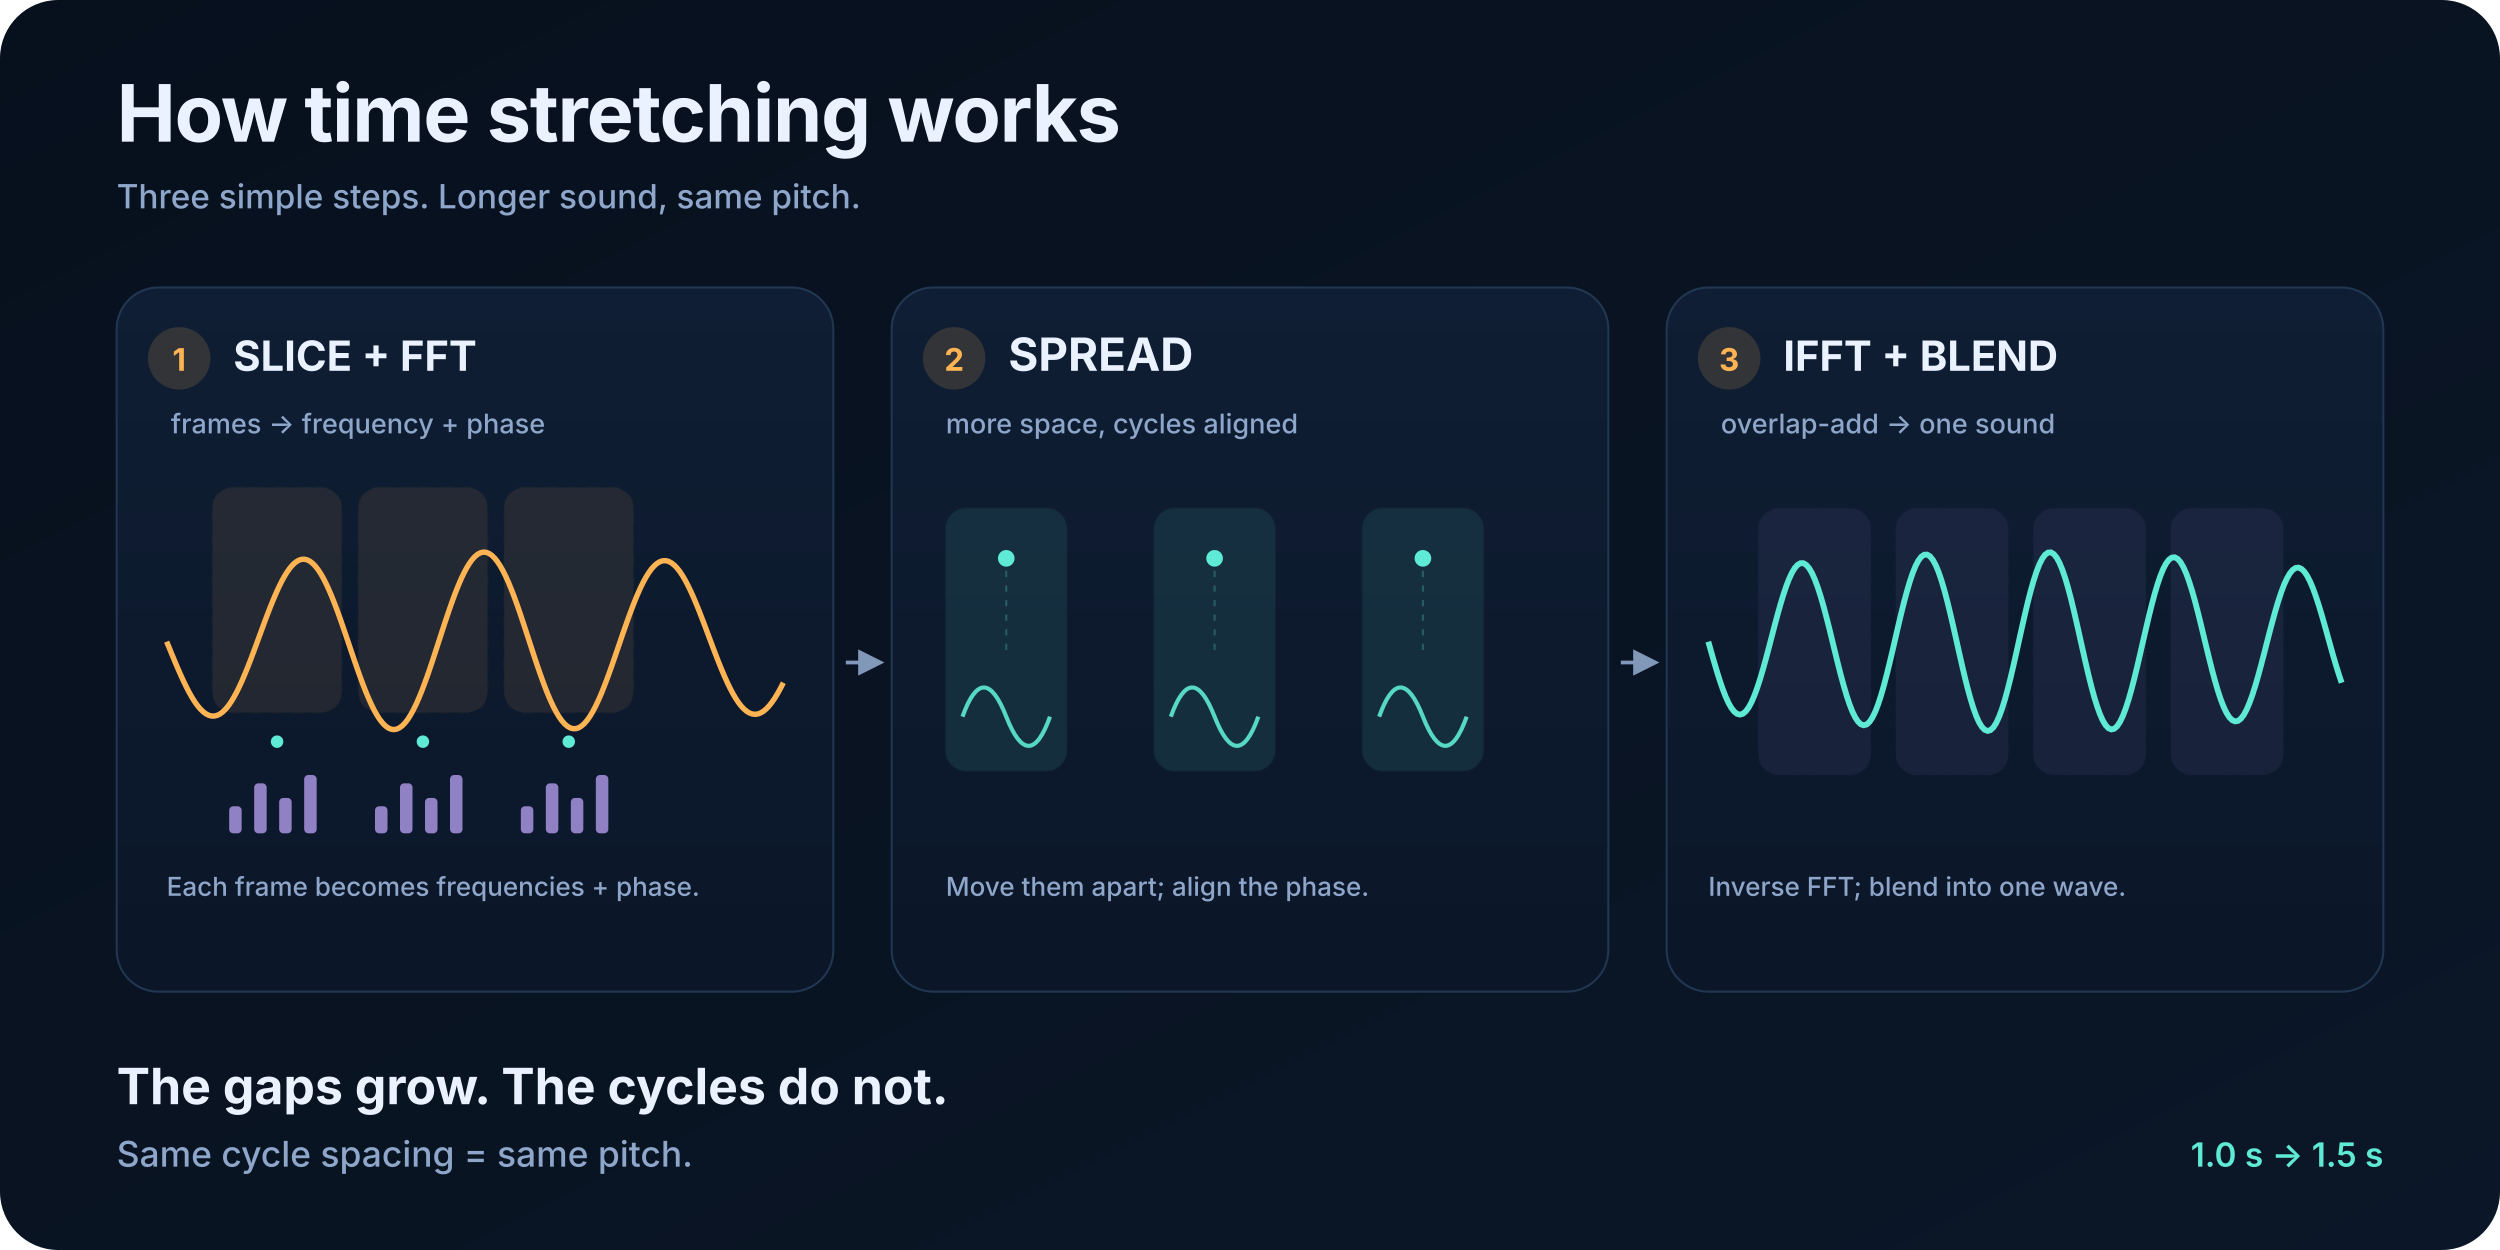
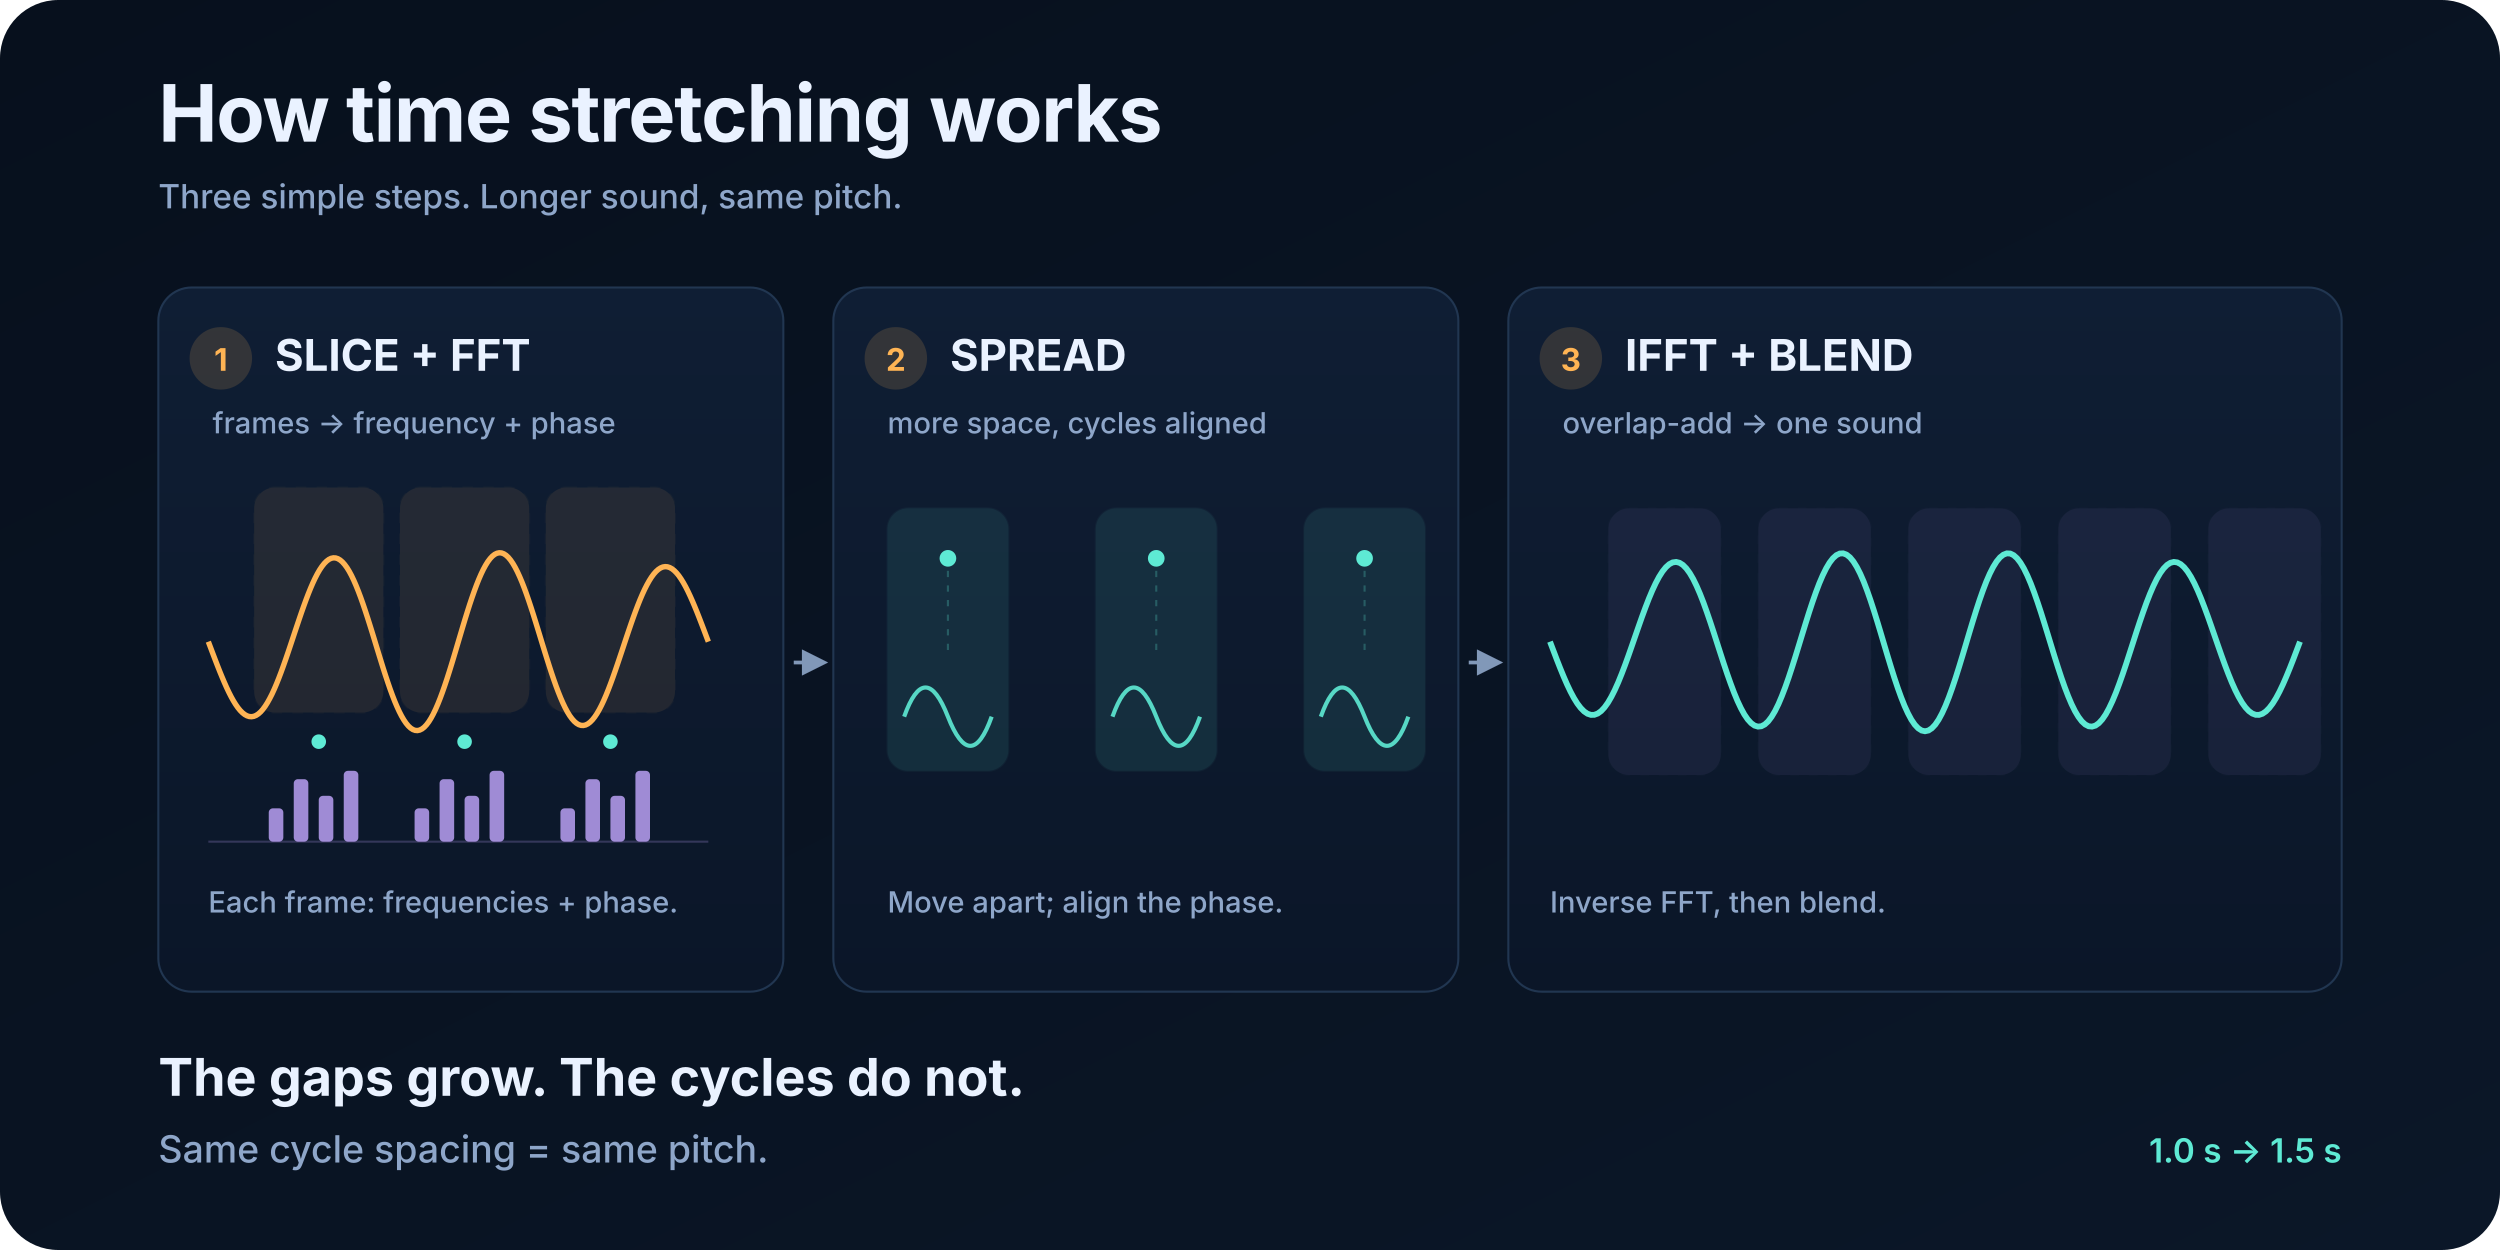
- <svg xmlns="http://www.w3.org/2000/svg" width="1200" height="600" viewBox="0 0 1200 600" role="img" aria-label="Three steps: slice overlapping frames, spread and align them, blend into a longer sound with the same pitch">
+ <svg xmlns="http://www.w3.org/2000/svg" width="1200" height="600" viewBox="0 0 1200 600" role="img" aria-label="Three steps: slice frames and take an FFT, spread and align phase, then inverse FFT and blend into a longer sound with the same pitch">
  <defs>
    <linearGradient id="bg" x1="0" y1="0" x2="1" y2="1">
      <stop offset="0" stop-color="#07101d" />
      <stop offset="1" stop-color="#0b1728" />
    </linearGradient>
    <linearGradient id="card" x1="0" y1="0" x2="0" y2="1">
      <stop offset="0" stop-color="#0f1e34" />
      <stop offset="1" stop-color="#0b1628" />
    </linearGradient>
    <linearGradient id="amber" x1="0" y1="0" x2="1" y2="0">
      <stop offset="0" stop-color="#ffb454" stop-opacity="0.25" />
      <stop offset="1" stop-color="#ffb454" stop-opacity="0.85" />
    </linearGradient>
    <linearGradient id="cyan" x1="0" y1="0" x2="1" y2="0">
      <stop offset="0" stop-color="#5eead4" stop-opacity="0.85" />
      <stop offset="1" stop-color="#5eead4" stop-opacity="0.25" />
    </linearGradient>
    <marker id="arrow" viewBox="0 0 10 10" refX="8" refY="5" markerWidth="7" markerHeight="7" orient="auto">
      <path d="M 0 0 L 10 5 L 0 10 z" fill="#8ea6c9" />
    </marker>
  </defs>
  <rect width="1200" height="600" rx="28" fill="url(#bg)" />
-   <text x="56" y="68" fill="#eaf2ff" font-family="Inter, ui-sans-serif, system-ui, -apple-system, BlinkMacSystemFont, 'Segoe UI', sans-serif" font-size="38" font-weight="750" text-anchor="start" letter-spacing="-0.6">How time stretching works</text>
-   <text x="56" y="100" fill="#8ea6c9" font-family="Inter, ui-sans-serif, system-ui, -apple-system, BlinkMacSystemFont, 'Segoe UI', sans-serif" font-size="16" font-weight="500" text-anchor="start">Three simple steps. Longer sound, same pitch.</text>
-   <rect x="56" y="138" width="344" height="338" rx="20" fill="url(#card)" stroke="#213651" />
-   <circle cx="86" cy="172" r="15" fill="#ffb454" opacity="0.15" />
-   <text x="86" y="178" fill="#ffb454" font-family="Inter, ui-sans-serif, system-ui, -apple-system, BlinkMacSystemFont, 'Segoe UI', sans-serif" font-size="15" font-weight="700" text-anchor="middle">1</text>
-   <rect x="428" y="138" width="344" height="338" rx="20" fill="url(#card)" stroke="#213651" />
-   <circle cx="458" cy="172" r="15" fill="#ffb454" opacity="0.15" />
-   <text x="458" y="178" fill="#ffb454" font-family="Inter, ui-sans-serif, system-ui, -apple-system, BlinkMacSystemFont, 'Segoe UI', sans-serif" font-size="15" font-weight="700" text-anchor="middle">2</text>
-   <rect x="800" y="138" width="344" height="338" rx="20" fill="url(#card)" stroke="#213651" />
-   <circle cx="830" cy="172" r="15" fill="#ffb454" opacity="0.15" />
-   <text x="830" y="178" fill="#ffb454" font-family="Inter, ui-sans-serif, system-ui, -apple-system, BlinkMacSystemFont, 'Segoe UI', sans-serif" font-size="15" font-weight="700" text-anchor="middle">3</text>
-   <text x="112" y="178" fill="#eaf2ff" font-family="Inter, ui-sans-serif, system-ui, -apple-system, BlinkMacSystemFont, 'Segoe UI', sans-serif" font-size="20" font-weight="700" text-anchor="start">SLICE + FFT</text>
-   <text x="82" y="208" fill="#8ea6c9" font-family="Inter, ui-sans-serif, system-ui, -apple-system, BlinkMacSystemFont, 'Segoe UI', sans-serif" font-size="13" font-weight="500" text-anchor="start">frames → frequency + phase</text>
-   <text x="484" y="178" fill="#eaf2ff" font-family="Inter, ui-sans-serif, system-ui, -apple-system, BlinkMacSystemFont, 'Segoe UI', sans-serif" font-size="22" font-weight="700" text-anchor="start">SPREAD</text>
-   <text x="454" y="208" fill="#8ea6c9" font-family="Inter, ui-sans-serif, system-ui, -apple-system, BlinkMacSystemFont, 'Segoe UI', sans-serif" font-size="13" font-weight="500" text-anchor="start">more space, cycles aligned</text>
-   <text x="856" y="178" fill="#eaf2ff" font-family="Inter, ui-sans-serif, system-ui, -apple-system, BlinkMacSystemFont, 'Segoe UI', sans-serif" font-size="20" font-weight="700" text-anchor="start">IFFT + BLEND</text>
-   <text x="826" y="208" fill="#8ea6c9" font-family="Inter, ui-sans-serif, system-ui, -apple-system, BlinkMacSystemFont, 'Segoe UI', sans-serif" font-size="13" font-weight="500" text-anchor="start">overlap-add → one sound</text>
-   <path d="M 80.00 308.00 L 81.35 311.26 L 82.69 314.52 L 84.04 317.75 L 85.38 320.91 L 86.73 323.97 L 88.07 326.90 L 89.42 329.68 L 90.76 332.27 L 92.11 334.65 L 93.45 336.80 L 94.80 338.69 L 96.15 340.30 L 97.49 341.62 L 98.84 342.63 L 100.18 343.32 L 101.53 343.68 L 102.87 343.70 L 104.22 343.38 L 105.56 342.73 L 106.91 341.74 L 108.25 340.42 L 109.60 338.79 L 110.95 336.85 L 112.29 334.62 L 113.64 332.13 L 114.98 329.39 L 116.33 326.43 L 117.67 323.27 L 119.02 319.95 L 120.36 316.49 L 121.71 312.92 L 123.05 309.29 L 124.40 305.62 L 125.75 301.96 L 127.09 298.32 L 128.44 294.76 L 129.78 291.29 L 131.13 287.97 L 132.47 284.82 L 133.82 281.86 L 135.16 279.14 L 136.51 276.68 L 137.85 274.50 L 139.20 272.62 L 140.55 271.07 L 141.89 269.86 L 143.24 269.01 L 144.58 268.52 L 145.93 268.41 L 147.27 268.67 L 148.62 269.30 L 149.96 270.31 L 151.31 271.68 L 152.65 273.40 L 154.00 275.45 L 155.35 277.83 L 156.69 280.50 L 158.04 283.45 L 159.38 286.64 L 160.73 290.05 L 162.07 293.64 L 163.42 297.39 L 164.76 301.25 L 166.11 305.19 L 167.45 309.17 L 168.80 313.16 L 170.15 317.12 L 171.49 321.00 L 172.84 324.78 L 174.18 328.41 L 175.53 331.85 L 176.87 335.09 L 178.22 338.08 L 179.56 340.79 L 180.91 343.20 L 182.25 345.28 L 183.60 347.02 L 184.95 348.39 L 186.29 349.39 L 187.64 349.99 L 188.98 350.20 L 190.33 350.01 L 191.67 349.41 L 193.02 348.43 L 194.36 347.06 L 195.71 345.32 L 197.05 343.21 L 198.40 340.78 L 199.75 338.02 L 201.09 334.98 L 202.44 331.67 L 203.78 328.14 L 205.13 324.41 L 206.47 320.51 L 207.82 316.50 L 209.16 312.39 L 210.51 308.24 L 211.85 304.09 L 213.20 299.96 L 214.55 295.91 L 215.89 291.97 L 217.24 288.18 L 218.58 284.57 L 219.93 281.18 L 221.27 278.05 L 222.62 275.19 L 223.96 272.65 L 225.31 270.44 L 226.65 268.59 L 228.00 267.10 L 229.35 266.01 L 230.69 265.31 L 232.04 265.02 L 233.38 265.13 L 234.73 265.65 L 236.07 266.57 L 237.42 267.89 L 238.76 269.58 L 240.11 271.63 L 241.45 274.02 L 242.80 276.74 L 244.15 279.75 L 245.49 283.02 L 246.84 286.52 L 248.18 290.23 L 249.53 294.09 L 250.87 298.09 L 252.22 302.17 L 253.56 306.29 L 254.91 310.43 L 256.25 314.54 L 257.60 318.58 L 258.95 322.51 L 260.29 326.29 L 261.64 329.90 L 262.98 333.29 L 264.33 336.43 L 265.67 339.29 L 267.02 341.86 L 268.36 344.09 L 269.71 345.98 L 271.05 347.50 L 272.40 348.65 L 273.75 349.41 L 275.09 349.77 L 276.44 349.74 L 277.78 349.32 L 279.13 348.50 L 280.47 347.31 L 281.82 345.75 L 283.16 343.84 L 284.51 341.59 L 285.85 339.04 L 287.20 336.20 L 288.55 333.11 L 289.89 329.79 L 291.24 326.28 L 292.58 322.61 L 293.93 318.82 L 295.27 314.94 L 296.62 311.01 L 297.96 307.07 L 299.31 303.16 L 300.65 299.32 L 302.00 295.57 L 303.35 291.96 L 304.69 288.51 L 306.04 285.27 L 307.38 282.26 L 308.73 279.50 L 310.07 277.03 L 311.42 274.87 L 312.76 273.03 L 314.11 271.53 L 315.45 270.38 L 316.80 269.59 L 318.15 269.17 L 319.49 269.12 L 320.84 269.44 L 322.18 270.12 L 323.53 271.15 L 324.87 272.52 L 326.22 274.22 L 327.56 276.23 L 328.91 278.53 L 330.25 281.09 L 331.60 283.88 L 332.95 286.89 L 334.29 290.08 L 335.64 293.41 L 336.98 296.87 L 338.33 300.40 L 339.67 303.98 L 341.02 307.58 L 342.36 311.15 L 343.71 314.67 L 345.05 318.11 L 346.40 321.42 L 347.75 324.59 L 349.09 327.57 L 350.44 330.35 L 351.78 332.90 L 353.13 335.20 L 354.47 337.22 L 355.82 338.96 L 357.16 340.38 L 358.51 341.50 L 359.85 342.28 L 361.20 342.74 L 362.55 342.87 L 363.89 342.67 L 365.24 342.14 L 366.58 341.30 L 367.93 340.15 L 369.27 338.70 L 370.62 336.98 L 371.96 335.00 L 373.31 332.78 L 374.65 330.34 L 376.00 327.71" fill="none" stroke="#ffb454" stroke-width="2.6" />
-   <rect x="102" y="234" width="62" height="108" rx="10" fill="#ffb454" opacity="0.09" stroke="#ffb454" stroke-opacity="0.35" stroke-dasharray="5 5" />
-   <rect x="110" y="387" width="6" height="13" rx="2" fill="#c4a7ff" opacity="0.72" />
-   <rect x="122" y="376" width="6" height="24" rx="2" fill="#c4a7ff" opacity="0.72" />
-   <rect x="134" y="383" width="6" height="17" rx="2" fill="#c4a7ff" opacity="0.72" />
-   <rect x="146" y="372" width="6" height="28" rx="2" fill="#c4a7ff" opacity="0.72" />
-   <circle cx="133" cy="356" r="3" fill="#5eead4" />
-   <rect x="172" y="234" width="62" height="108" rx="10" fill="#ffb454" opacity="0.09" stroke="#ffb454" stroke-opacity="0.35" stroke-dasharray="5 5" />
-   <rect x="180" y="387" width="6" height="13" rx="2" fill="#c4a7ff" opacity="0.72" />
-   <rect x="192" y="376" width="6" height="24" rx="2" fill="#c4a7ff" opacity="0.72" />
-   <rect x="204" y="383" width="6" height="17" rx="2" fill="#c4a7ff" opacity="0.72" />
-   <rect x="216" y="372" width="6" height="28" rx="2" fill="#c4a7ff" opacity="0.72" />
-   <circle cx="203" cy="356" r="3" fill="#5eead4" />
-   <rect x="242" y="234" width="62" height="108" rx="10" fill="#ffb454" opacity="0.09" stroke="#ffb454" stroke-opacity="0.35" stroke-dasharray="5 5" />
-   <rect x="250" y="387" width="6" height="13" rx="2" fill="#c4a7ff" opacity="0.72" />
-   <rect x="262" y="376" width="6" height="24" rx="2" fill="#c4a7ff" opacity="0.72" />
-   <rect x="274" y="383" width="6" height="17" rx="2" fill="#c4a7ff" opacity="0.72" />
-   <rect x="286" y="372" width="6" height="28" rx="2" fill="#c4a7ff" opacity="0.72" />
-   <circle cx="273" cy="356" r="3" fill="#5eead4" />
-   <text x="80" y="430" fill="#8ea6c9" font-family="Inter, ui-sans-serif, system-ui, -apple-system, BlinkMacSystemFont, 'Segoe UI', sans-serif" font-size="12.5" font-weight="500" text-anchor="start">Each frame becomes frequencies + phase.</text>
-   <rect x="454" y="244" width="58" height="126" rx="10" fill="#5eead4" opacity="0.10" stroke="#5eead4" stroke-opacity="0.4" />
-   <path d="M 462 344 Q 472 316 483 344 T 504 344" fill="none" stroke="#5eead4" stroke-width="2" opacity="0.9" />
-   <circle cx="483" cy="268" r="4" fill="#5eead4" />
-   <line x1="483" y1="274" x2="483" y2="314" stroke="#5eead4" stroke-opacity="0.25" stroke-dasharray="3 4" />
-   <rect x="554" y="244" width="58" height="126" rx="10" fill="#5eead4" opacity="0.10" stroke="#5eead4" stroke-opacity="0.4" />
-   <path d="M 562 344 Q 572 316 583 344 T 604 344" fill="none" stroke="#5eead4" stroke-width="2" opacity="0.9" />
-   <circle cx="583" cy="268" r="4" fill="#5eead4" />
-   <line x1="583" y1="274" x2="583" y2="314" stroke="#5eead4" stroke-opacity="0.25" stroke-dasharray="3 4" />
-   <rect x="654" y="244" width="58" height="126" rx="10" fill="#5eead4" opacity="0.10" stroke="#5eead4" stroke-opacity="0.4" />
-   <path d="M 662 344 Q 672 316 683 344 T 704 344" fill="none" stroke="#5eead4" stroke-width="2" opacity="0.9" />
-   <circle cx="683" cy="268" r="4" fill="#5eead4" />
-   <line x1="683" y1="274" x2="683" y2="314" stroke="#5eead4" stroke-opacity="0.25" stroke-dasharray="3 4" />
-   <text x="454" y="430" fill="#8ea6c9" font-family="Inter, ui-sans-serif, system-ui, -apple-system, BlinkMacSystemFont, 'Segoe UI', sans-serif" font-size="12.5" font-weight="500" text-anchor="start">Move them apart; align the phase.</text>
+   <text x="76" y="68" fill="#eaf2ff" font-family="Inter, ui-sans-serif, system-ui, -apple-system, BlinkMacSystemFont, 'Segoe UI', sans-serif" font-size="38" font-weight="750" text-anchor="start" letter-spacing="-0.6">How time stretching works</text>
+   <text x="76" y="100" fill="#8ea6c9" font-family="Inter, ui-sans-serif, system-ui, -apple-system, BlinkMacSystemFont, 'Segoe UI', sans-serif" font-size="16" font-weight="500" text-anchor="start">Three simple steps. Longer sound, same pitch.</text>
+   <rect x="76" y="138" width="300" height="338" rx="16" fill="url(#card)" stroke="#213651" />
+   <circle cx="106" cy="172" r="15" fill="#ffb454" opacity="0.15" />
+   <text x="106" y="178" fill="#ffb454" font-family="Inter, ui-sans-serif, system-ui, -apple-system, BlinkMacSystemFont, 'Segoe UI', sans-serif" font-size="15" font-weight="700" text-anchor="middle">1</text>
+   <rect x="400" y="138" width="300" height="338" rx="16" fill="url(#card)" stroke="#213651" />
+   <circle cx="430" cy="172" r="15" fill="#ffb454" opacity="0.15" />
+   <text x="430" y="178" fill="#ffb454" font-family="Inter, ui-sans-serif, system-ui, -apple-system, BlinkMacSystemFont, 'Segoe UI', sans-serif" font-size="15" font-weight="700" text-anchor="middle">2</text>
+   <rect x="724" y="138" width="400" height="338" rx="16" fill="url(#card)" stroke="#213651" />
+   <circle cx="754" cy="172" r="15" fill="#ffb454" opacity="0.15" />
+   <text x="754" y="178" fill="#ffb454" font-family="Inter, ui-sans-serif, system-ui, -apple-system, BlinkMacSystemFont, 'Segoe UI', sans-serif" font-size="15" font-weight="700" text-anchor="middle">3</text>
+   <text x="132" y="178" fill="#eaf2ff" font-family="Inter, ui-sans-serif, system-ui, -apple-system, BlinkMacSystemFont, 'Segoe UI', sans-serif" font-size="21" font-weight="700" text-anchor="start">SLICE + FFT</text>
+   <text x="102" y="208" fill="#8ea6c9" font-family="Inter, ui-sans-serif, system-ui, -apple-system, BlinkMacSystemFont, 'Segoe UI', sans-serif" font-size="14" font-weight="500" text-anchor="start">frames → frequency + phase</text>
+   <text x="456" y="178" fill="#eaf2ff" font-family="Inter, ui-sans-serif, system-ui, -apple-system, BlinkMacSystemFont, 'Segoe UI', sans-serif" font-size="21" font-weight="700" text-anchor="start">SPREAD</text>
+   <text x="426" y="208" fill="#8ea6c9" font-family="Inter, ui-sans-serif, system-ui, -apple-system, BlinkMacSystemFont, 'Segoe UI', sans-serif" font-size="14" font-weight="500" text-anchor="start">more space, cycles aligned</text>
+   <text x="780" y="178" fill="#eaf2ff" font-family="Inter, ui-sans-serif, system-ui, -apple-system, BlinkMacSystemFont, 'Segoe UI', sans-serif" font-size="21" font-weight="700" text-anchor="start">IFFT + BLEND</text>
+   <text x="750" y="208" fill="#8ea6c9" font-family="Inter, ui-sans-serif, system-ui, -apple-system, BlinkMacSystemFont, 'Segoe UI', sans-serif" font-size="14" font-weight="500" text-anchor="start">overlap-add → one sound</text>
+   <path d="M 100.00 308.00 L 101.09 310.88 L 102.18 313.77 L 103.27 316.63 L 104.36 319.45 L 105.45 322.21 L 106.55 324.89 L 107.64 327.46 L 108.73 329.91 L 109.82 332.22 L 110.91 334.37 L 112.00 336.33 L 113.09 338.10 L 114.18 339.67 L 115.27 341.01 L 116.36 342.11 L 117.45 342.97 L 118.55 343.58 L 119.64 343.93 L 120.73 344.02 L 121.82 343.84 L 122.91 343.39 L 124.00 342.68 L 125.09 341.71 L 126.18 340.48 L 127.27 339.00 L 128.36 337.28 L 129.45 335.33 L 130.55 333.17 L 131.64 330.81 L 132.73 328.26 L 133.82 325.54 L 134.91 322.68 L 136.00 319.69 L 137.09 316.60 L 138.18 313.42 L 139.27 310.18 L 140.36 306.91 L 141.45 303.62 L 142.55 300.35 L 143.64 297.11 L 144.73 293.93 L 145.82 290.85 L 146.91 287.87 L 148.00 285.02 L 149.09 282.32 L 150.18 279.80 L 151.27 277.48 L 152.36 275.37 L 153.45 273.49 L 154.55 271.86 L 155.64 270.48 L 156.73 269.38 L 157.82 268.55 L 158.91 268.01 L 160.00 267.77 L 161.09 267.82 L 162.18 268.17 L 163.27 268.82 L 164.36 269.76 L 165.45 270.99 L 166.55 272.49 L 167.64 274.27 L 168.73 276.30 L 169.82 278.58 L 170.91 281.08 L 172.00 283.79 L 173.09 286.69 L 174.18 289.76 L 175.27 292.97 L 176.36 296.31 L 177.45 299.74 L 178.55 303.25 L 179.64 306.81 L 180.73 310.39 L 181.82 313.95 L 182.91 317.49 L 184.00 320.97 L 185.09 324.36 L 186.18 327.64 L 187.27 330.79 L 188.36 333.77 L 189.45 336.57 L 190.55 339.17 L 191.64 341.54 L 192.73 343.67 L 193.82 345.54 L 194.91 347.14 L 196.00 348.46 L 197.09 349.47 L 198.18 350.18 L 199.27 350.58 L 200.36 350.67 L 201.45 350.44 L 202.55 349.90 L 203.64 349.05 L 204.73 347.89 L 205.82 346.44 L 206.91 344.70 L 208.00 342.69 L 209.09 340.42 L 210.18 337.91 L 211.27 335.18 L 212.36 332.24 L 213.45 329.13 L 214.55 325.85 L 215.64 322.44 L 216.73 318.93 L 217.82 315.33 L 218.91 311.68 L 220.00 308.00 L 221.09 304.32 L 222.18 300.67 L 223.27 297.07 L 224.36 293.56 L 225.45 290.15 L 226.55 286.87 L 227.64 283.76 L 228.73 280.82 L 229.82 278.09 L 230.91 275.58 L 232.00 273.31 L 233.09 271.30 L 234.18 269.56 L 235.27 268.11 L 236.36 266.95 L 237.45 266.10 L 238.55 265.56 L 239.64 265.33 L 240.73 265.42 L 241.82 265.82 L 242.91 266.53 L 244.00 267.54 L 245.09 268.86 L 246.18 270.46 L 247.27 272.33 L 248.36 274.46 L 249.45 276.83 L 250.55 279.43 L 251.64 282.23 L 252.73 285.21 L 253.82 288.36 L 254.91 291.64 L 256.00 295.03 L 257.09 298.51 L 258.18 302.05 L 259.27 305.61 L 260.36 309.19 L 261.45 312.75 L 262.55 316.26 L 263.64 319.69 L 264.73 323.03 L 265.82 326.24 L 266.91 329.31 L 268.00 332.21 L 269.09 334.92 L 270.18 337.42 L 271.27 339.70 L 272.36 341.73 L 273.45 343.51 L 274.55 345.01 L 275.64 346.24 L 276.73 347.18 L 277.82 347.83 L 278.91 348.18 L 280.00 348.23 L 281.09 347.99 L 282.18 347.45 L 283.27 346.62 L 284.36 345.52 L 285.45 344.14 L 286.55 342.51 L 287.64 340.63 L 288.73 338.52 L 289.82 336.20 L 290.91 333.68 L 292.00 330.98 L 293.09 328.13 L 294.18 325.15 L 295.27 322.07 L 296.36 318.89 L 297.45 315.65 L 298.55 312.38 L 299.64 309.09 L 300.73 305.82 L 301.82 302.58 L 302.91 299.40 L 304.00 296.31 L 305.09 293.32 L 306.18 290.46 L 307.27 287.74 L 308.36 285.19 L 309.45 282.83 L 310.55 280.67 L 311.64 278.72 L 312.73 277.00 L 313.82 275.52 L 314.91 274.29 L 316.00 273.32 L 317.09 272.61 L 318.18 272.16 L 319.27 271.98 L 320.36 272.07 L 321.45 272.42 L 322.55 273.03 L 323.64 273.89 L 324.73 274.99 L 325.82 276.33 L 326.91 277.90 L 328.00 279.67 L 329.09 281.63 L 330.18 283.78 L 331.27 286.09 L 332.36 288.54 L 333.45 291.11 L 334.55 293.79 L 335.64 296.55 L 336.73 299.37 L 337.82 302.23 L 338.91 305.12 L 340.00 308.00" fill="none" stroke="#ffb454" stroke-width="2.6" />
+   <rect x="122" y="234" width="62" height="108" rx="10" fill="#ffb454" opacity="0.09" stroke="#ffb454" stroke-opacity="0.35" stroke-dasharray="5 5" />
+   <rect x="129" y="388" width="7" height="16" rx="2" fill="#c4a7ff" opacity="0.8" />
+   <rect x="141" y="374" width="7" height="30" rx="2" fill="#c4a7ff" opacity="0.8" />
+   <rect x="153" y="382" width="7" height="22" rx="2" fill="#c4a7ff" opacity="0.8" />
+   <rect x="165" y="370" width="7" height="34" rx="2" fill="#c4a7ff" opacity="0.8" />
+   <circle cx="153" cy="356" r="3.5" fill="#5eead4" />
+   <rect x="192" y="234" width="62" height="108" rx="10" fill="#ffb454" opacity="0.09" stroke="#ffb454" stroke-opacity="0.35" stroke-dasharray="5 5" />
+   <rect x="199" y="388" width="7" height="16" rx="2" fill="#c4a7ff" opacity="0.8" />
+   <rect x="211" y="374" width="7" height="30" rx="2" fill="#c4a7ff" opacity="0.8" />
+   <rect x="223" y="382" width="7" height="22" rx="2" fill="#c4a7ff" opacity="0.8" />
+   <rect x="235" y="370" width="7" height="34" rx="2" fill="#c4a7ff" opacity="0.8" />
+   <circle cx="223" cy="356" r="3.5" fill="#5eead4" />
+   <rect x="262" y="234" width="62" height="108" rx="10" fill="#ffb454" opacity="0.09" stroke="#ffb454" stroke-opacity="0.35" stroke-dasharray="5 5" />
+   <rect x="269" y="388" width="7" height="16" rx="2" fill="#c4a7ff" opacity="0.8" />
+   <rect x="281" y="374" width="7" height="30" rx="2" fill="#c4a7ff" opacity="0.8" />
+   <rect x="293" y="382" width="7" height="22" rx="2" fill="#c4a7ff" opacity="0.8" />
+   <rect x="305" y="370" width="7" height="34" rx="2" fill="#c4a7ff" opacity="0.8" />
+   <circle cx="293" cy="356" r="3.5" fill="#5eead4" />
+   <line x1="100" y1="404" x2="340" y2="404" stroke="#c4a7ff" stroke-opacity="0.22" stroke-width="1" />
+   <text x="100" y="438" fill="#8ea6c9" font-family="Inter, ui-sans-serif, system-ui, -apple-system, BlinkMacSystemFont, 'Segoe UI', sans-serif" font-size="14" font-weight="500" text-anchor="start">Each frame: frequencies + phase.</text>
+   <rect x="426" y="244" width="58" height="126" rx="10" fill="#5eead4" opacity="0.10" stroke="#5eead4" stroke-opacity="0.4" />
+   <path d="M 434 344 Q 444 316 455 344 T 476 344" fill="none" stroke="#5eead4" stroke-width="2" opacity="0.9" />
+   <circle cx="455" cy="268" r="4" fill="#5eead4" />
+   <line x1="455" y1="274" x2="455" y2="314" stroke="#5eead4" stroke-opacity="0.25" stroke-dasharray="3 4" />
+   <rect x="526" y="244" width="58" height="126" rx="10" fill="#5eead4" opacity="0.10" stroke="#5eead4" stroke-opacity="0.4" />
+   <path d="M 534 344 Q 544 316 555 344 T 576 344" fill="none" stroke="#5eead4" stroke-width="2" opacity="0.9" />
+   <circle cx="555" cy="268" r="4" fill="#5eead4" />
+   <line x1="555" y1="274" x2="555" y2="314" stroke="#5eead4" stroke-opacity="0.25" stroke-dasharray="3 4" />
+   <rect x="626" y="244" width="58" height="126" rx="10" fill="#5eead4" opacity="0.10" stroke="#5eead4" stroke-opacity="0.4" />
+   <path d="M 634 344 Q 644 316 655 344 T 676 344" fill="none" stroke="#5eead4" stroke-width="2" opacity="0.9" />
+   <circle cx="655" cy="268" r="4" fill="#5eead4" />
+   <line x1="655" y1="274" x2="655" y2="314" stroke="#5eead4" stroke-opacity="0.25" stroke-dasharray="3 4" />
+   <text x="426" y="438" fill="#8ea6c9" font-family="Inter, ui-sans-serif, system-ui, -apple-system, BlinkMacSystemFont, 'Segoe UI', sans-serif" font-size="14" font-weight="500" text-anchor="start">Move apart; align the phase.</text>
+   <rect x="772" y="244" width="54" height="128" rx="10" fill="#c4a7ff" opacity="0.07" stroke="#c4a7ff" stroke-opacity="0.18" stroke-dasharray="4 5" />
  <rect x="844" y="244" width="54" height="128" rx="10" fill="#c4a7ff" opacity="0.07" stroke="#c4a7ff" stroke-opacity="0.18" stroke-dasharray="4 5" />
-   <rect x="910" y="244" width="54" height="128" rx="10" fill="#c4a7ff" opacity="0.07" stroke="#c4a7ff" stroke-opacity="0.18" stroke-dasharray="4 5" />
-   <rect x="976" y="244" width="54" height="128" rx="10" fill="#c4a7ff" opacity="0.07" stroke="#c4a7ff" stroke-opacity="0.18" stroke-dasharray="4 5" />
-   <rect x="1042" y="244" width="54" height="128" rx="10" fill="#c4a7ff" opacity="0.07" stroke="#c4a7ff" stroke-opacity="0.18" stroke-dasharray="4 5" />
-   <path d="M 820.00 308.00 L 821.38 312.89 L 822.76 317.71 L 824.15 322.37 L 825.53 326.75 L 826.91 330.77 L 828.29 334.34 L 829.67 337.38 L 831.05 339.81 L 832.44 341.59 L 833.82 342.66 L 835.20 343.00 L 836.58 342.60 L 837.96 341.46 L 839.35 339.60 L 840.73 337.06 L 842.11 333.87 L 843.49 330.11 L 844.87 325.85 L 846.25 321.18 L 847.64 316.20 L 849.02 311.01 L 850.40 305.71 L 851.78 300.43 L 853.16 295.27 L 854.55 290.34 L 855.93 285.76 L 857.31 281.62 L 858.69 278.01 L 860.07 275.02 L 861.45 272.71 L 862.84 271.14 L 864.22 270.34 L 865.60 270.33 L 866.98 271.13 L 868.36 272.72 L 869.75 275.07 L 871.13 278.14 L 872.51 281.86 L 873.89 286.16 L 875.27 290.94 L 876.65 296.13 L 878.04 301.59 L 879.42 307.22 L 880.80 312.90 L 882.18 318.51 L 883.56 323.92 L 884.95 329.03 L 886.33 333.71 L 887.71 337.88 L 889.09 341.43 L 890.47 344.28 L 891.85 346.38 L 893.24 347.68 L 894.62 348.13 L 896.00 347.73 L 897.38 346.49 L 898.76 344.42 L 900.15 341.57 L 901.53 337.99 L 902.91 333.76 L 904.29 328.96 L 905.67 323.69 L 907.05 318.07 L 908.44 312.21 L 909.82 306.24 L 911.20 300.28 L 912.58 294.46 L 913.96 288.91 L 915.35 283.75 L 916.73 279.08 L 918.11 275.01 L 919.49 271.62 L 920.87 269.00 L 922.25 267.20 L 923.64 266.26 L 925.02 266.21 L 926.40 267.04 L 927.78 268.75 L 929.16 271.29 L 930.55 274.63 L 931.93 278.68 L 933.31 283.36 L 934.69 288.58 L 936.07 294.22 L 937.45 300.17 L 938.84 306.30 L 940.22 312.48 L 941.60 318.58 L 942.98 324.46 L 944.36 330.01 L 945.75 335.09 L 947.13 339.62 L 948.51 343.47 L 949.89 346.58 L 951.27 348.87 L 952.65 350.30 L 954.04 350.84 L 955.42 350.46 L 956.80 349.18 L 958.18 347.03 L 959.56 344.04 L 960.95 340.29 L 962.33 335.85 L 963.71 330.81 L 965.09 325.29 L 966.47 319.40 L 967.85 313.27 L 969.24 307.02 L 970.62 300.79 L 972.00 294.71 L 973.38 288.92 L 974.76 283.53 L 976.15 278.66 L 977.53 274.42 L 978.91 270.88 L 980.29 268.14 L 981.67 266.25 L 983.05 265.24 L 984.44 265.14 L 985.82 265.95 L 987.20 267.65 L 988.58 270.21 L 989.96 273.56 L 991.35 277.64 L 992.73 282.36 L 994.11 287.62 L 995.49 293.30 L 996.87 299.28 L 998.25 305.44 L 999.64 311.65 L 1001.02 317.76 L 1002.40 323.66 L 1003.78 329.21 L 1005.16 334.30 L 1006.55 338.83 L 1007.93 342.69 L 1009.31 345.80 L 1010.69 348.11 L 1012.07 349.56 L 1013.45 350.13 L 1014.84 349.80 L 1016.22 348.59 L 1017.60 346.52 L 1018.98 343.64 L 1020.36 340.01 L 1021.75 335.72 L 1023.13 330.85 L 1024.51 325.51 L 1025.89 319.83 L 1027.27 313.91 L 1028.65 307.88 L 1030.04 301.88 L 1031.42 296.03 L 1032.80 290.46 L 1034.18 285.28 L 1035.56 280.60 L 1036.95 276.52 L 1038.33 273.13 L 1039.71 270.48 L 1041.09 268.65 L 1042.47 267.65 L 1043.85 267.51 L 1045.24 268.23 L 1046.62 269.79 L 1048.00 272.16 L 1049.38 275.26 L 1050.76 279.05 L 1052.15 283.43 L 1053.53 288.31 L 1054.91 293.58 L 1056.29 299.13 L 1057.67 304.84 L 1059.05 310.59 L 1060.44 316.25 L 1061.82 321.70 L 1063.20 326.84 L 1064.58 331.54 L 1065.96 335.73 L 1067.35 339.30 L 1068.73 342.19 L 1070.11 344.34 L 1071.49 345.70 L 1072.87 346.26 L 1074.25 346.01 L 1075.64 344.96 L 1077.02 343.13 L 1078.40 340.57 L 1079.78 337.33 L 1081.16 333.50 L 1082.55 329.15 L 1083.93 324.38 L 1085.31 319.30 L 1086.69 314.01 L 1088.07 308.63 L 1089.45 303.28 L 1090.84 298.06 L 1092.22 293.09 L 1093.60 288.46 L 1094.98 284.28 L 1096.36 280.64 L 1097.75 277.60 L 1099.13 275.22 L 1100.51 273.55 L 1101.89 272.62 L 1103.27 272.45 L 1104.65 273.03 L 1106.04 274.35 L 1107.42 276.37 L 1108.80 279.04 L 1110.18 282.30 L 1111.56 286.08 L 1112.95 290.29 L 1114.33 294.85 L 1115.71 299.65 L 1117.09 304.59 L 1118.47 309.56 L 1119.85 314.46 L 1121.24 319.18 L 1122.62 323.63 L 1124.00 327.71" fill="none" stroke="#5eead4" stroke-width="2.8" />
-   <text x="820" y="430" fill="#8ea6c9" font-family="Inter, ui-sans-serif, system-ui, -apple-system, BlinkMacSystemFont, 'Segoe UI', sans-serif" font-size="12.5" font-weight="500" text-anchor="start">Inverse FFT; blend into one wave.</text>
-   <path d="M 406 318 L 422 318" stroke="#8ea6c9" stroke-width="1.8" marker-end="url(#arrow)" opacity="0.9" />
-   <path d="M 778 318 L 794 318" stroke="#8ea6c9" stroke-width="1.8" marker-end="url(#arrow)" opacity="0.9" />
-   <text x="56" y="530" fill="#eaf2ff" font-family="Inter, ui-sans-serif, system-ui, -apple-system, BlinkMacSystemFont, 'Segoe UI', sans-serif" font-size="24" font-weight="650" text-anchor="start">The gaps grow. The cycles do not.</text>
-   <text x="56" y="560" fill="#8ea6c9" font-family="Inter, ui-sans-serif, system-ui, -apple-system, BlinkMacSystemFont, 'Segoe UI', sans-serif" font-size="17" font-weight="500" text-anchor="start">Same cycle spacing = same pitch.</text>
-   <text x="1144" y="560" fill="#5eead4" font-family="Inter, ui-sans-serif, system-ui, -apple-system, BlinkMacSystemFont, 'Segoe UI', sans-serif" font-size="16" font-weight="600" text-anchor="end">1.0 s  →  1.5 s</text>
+   <rect x="916" y="244" width="54" height="128" rx="10" fill="#c4a7ff" opacity="0.07" stroke="#c4a7ff" stroke-opacity="0.18" stroke-dasharray="4 5" />
+   <rect x="988" y="244" width="54" height="128" rx="10" fill="#c4a7ff" opacity="0.07" stroke="#c4a7ff" stroke-opacity="0.18" stroke-dasharray="4 5" />
+   <rect x="1060" y="244" width="54" height="128" rx="10" fill="#c4a7ff" opacity="0.07" stroke="#c4a7ff" stroke-opacity="0.18" stroke-dasharray="4 5" />
+   <path d="M 744.00 308.00 L 745.64 312.32 L 747.27 316.60 L 748.91 320.77 L 750.55 324.76 L 752.18 328.50 L 753.82 331.94 L 755.45 335.00 L 757.09 337.65 L 758.73 339.81 L 760.36 341.47 L 762.00 342.59 L 763.64 343.14 L 765.27 343.11 L 766.91 342.50 L 768.55 341.31 L 770.18 339.56 L 771.82 337.27 L 773.45 334.48 L 775.09 331.23 L 776.73 327.57 L 778.36 323.56 L 780.00 319.27 L 781.64 314.75 L 783.27 310.10 L 784.91 305.37 L 786.55 300.66 L 788.18 296.03 L 789.82 291.58 L 791.45 287.36 L 793.09 283.46 L 794.73 279.94 L 796.36 276.87 L 798.00 274.29 L 799.64 272.25 L 801.27 270.80 L 802.91 269.95 L 804.55 269.73 L 806.18 270.14 L 807.82 271.18 L 809.45 272.84 L 811.09 275.09 L 812.73 277.90 L 814.36 281.23 L 816.00 285.02 L 817.64 289.21 L 819.27 293.74 L 820.91 298.52 L 822.55 303.49 L 824.18 308.57 L 825.82 313.65 L 827.45 318.68 L 829.09 323.55 L 830.73 328.18 L 832.36 332.51 L 834.00 336.45 L 835.64 339.93 L 837.27 342.91 L 838.91 345.31 L 840.55 347.11 L 842.18 348.28 L 843.82 348.77 L 845.45 348.60 L 847.09 347.75 L 848.73 346.24 L 850.36 344.08 L 852.00 341.33 L 853.64 338.01 L 855.27 334.17 L 856.91 329.90 L 858.55 325.24 L 860.18 320.28 L 861.82 315.10 L 863.45 309.79 L 865.09 304.42 L 866.73 299.11 L 868.36 293.92 L 870.00 288.95 L 871.64 284.28 L 873.27 279.99 L 874.91 276.15 L 876.55 272.83 L 878.18 270.08 L 879.82 267.96 L 881.45 266.49 L 883.09 265.70 L 884.73 265.62 L 886.36 266.24 L 888.00 267.54 L 889.64 269.53 L 891.27 272.15 L 892.91 275.37 L 894.55 279.13 L 896.18 283.38 L 897.82 288.05 L 899.45 293.05 L 901.09 298.30 L 902.73 303.73 L 904.36 309.22 L 906.00 314.71 L 907.64 320.09 L 909.27 325.27 L 910.91 330.17 L 912.55 334.71 L 914.18 338.81 L 915.82 342.40 L 917.45 345.43 L 919.09 347.84 L 920.73 349.58 L 922.36 350.64 L 924.00 351.00 L 925.64 350.64 L 927.27 349.58 L 928.91 347.84 L 930.55 345.43 L 932.18 342.40 L 933.82 338.81 L 935.45 334.71 L 937.09 330.17 L 938.73 325.27 L 940.36 320.09 L 942.00 314.71 L 943.64 309.22 L 945.27 303.73 L 946.91 298.30 L 948.55 293.05 L 950.18 288.05 L 951.82 283.38 L 953.45 279.13 L 955.09 275.37 L 956.73 272.15 L 958.36 269.53 L 960.00 267.54 L 961.64 266.24 L 963.27 265.62 L 964.91 265.70 L 966.55 266.49 L 968.18 267.96 L 969.82 270.08 L 971.45 272.83 L 973.09 276.15 L 974.73 279.99 L 976.36 284.28 L 978.00 288.95 L 979.64 293.92 L 981.27 299.11 L 982.91 304.42 L 984.55 309.79 L 986.18 315.10 L 987.82 320.28 L 989.45 325.24 L 991.09 329.90 L 992.73 334.17 L 994.36 338.01 L 996.00 341.33 L 997.64 344.08 L 999.27 346.24 L 1000.91 347.75 L 1002.55 348.60 L 1004.18 348.77 L 1005.82 348.28 L 1007.45 347.11 L 1009.09 345.31 L 1010.73 342.91 L 1012.36 339.93 L 1014.00 336.45 L 1015.64 332.51 L 1017.27 328.18 L 1018.91 323.55 L 1020.55 318.68 L 1022.18 313.65 L 1023.82 308.57 L 1025.45 303.49 L 1027.09 298.52 L 1028.73 293.74 L 1030.36 289.21 L 1032.00 285.02 L 1033.64 281.23 L 1035.27 277.90 L 1036.91 275.09 L 1038.55 272.84 L 1040.18 271.18 L 1041.82 270.14 L 1043.45 269.73 L 1045.09 269.95 L 1046.73 270.80 L 1048.36 272.25 L 1050.00 274.29 L 1051.64 276.87 L 1053.27 279.94 L 1054.91 283.46 L 1056.55 287.36 L 1058.18 291.58 L 1059.82 296.03 L 1061.45 300.66 L 1063.09 305.37 L 1064.73 310.10 L 1066.36 314.75 L 1068.00 319.27 L 1069.64 323.56 L 1071.27 327.57 L 1072.91 331.23 L 1074.55 334.48 L 1076.18 337.27 L 1077.82 339.56 L 1079.45 341.31 L 1081.09 342.50 L 1082.73 343.11 L 1084.36 343.14 L 1086.00 342.59 L 1087.64 341.47 L 1089.27 339.81 L 1090.91 337.65 L 1092.55 335.00 L 1094.18 331.94 L 1095.82 328.50 L 1097.45 324.76 L 1099.09 320.77 L 1100.73 316.60 L 1102.36 312.32 L 1104.00 308.00" fill="none" stroke="#5eead4" stroke-width="2.8" />
+   <text x="744" y="438" fill="#8ea6c9" font-family="Inter, ui-sans-serif, system-ui, -apple-system, BlinkMacSystemFont, 'Segoe UI', sans-serif" font-size="14" font-weight="500" text-anchor="start">Inverse FFT, then blend.</text>
+   <path d="M 381 318 L 395 318" stroke="#8ea6c9" stroke-width="1.8" marker-end="url(#arrow)" opacity="0.9" />
+   <path d="M 705 318 L 719 318" stroke="#8ea6c9" stroke-width="1.8" marker-end="url(#arrow)" opacity="0.9" />
+   <text x="76" y="526" fill="#eaf2ff" font-family="Inter, ui-sans-serif, system-ui, -apple-system, BlinkMacSystemFont, 'Segoe UI', sans-serif" font-size="25" font-weight="650" text-anchor="start">The gaps grow. The cycles do not.</text>
+   <text x="76" y="558" fill="#8ea6c9" font-family="Inter, ui-sans-serif, system-ui, -apple-system, BlinkMacSystemFont, 'Segoe UI', sans-serif" font-size="18" font-weight="500" text-anchor="start">Same cycle spacing = same pitch.</text>
+   <text x="1124" y="558" fill="#5eead4" font-family="Inter, ui-sans-serif, system-ui, -apple-system, BlinkMacSystemFont, 'Segoe UI', sans-serif" font-size="16" font-weight="600" text-anchor="end">1.0 s  →  1.5 s</text>
</svg>
